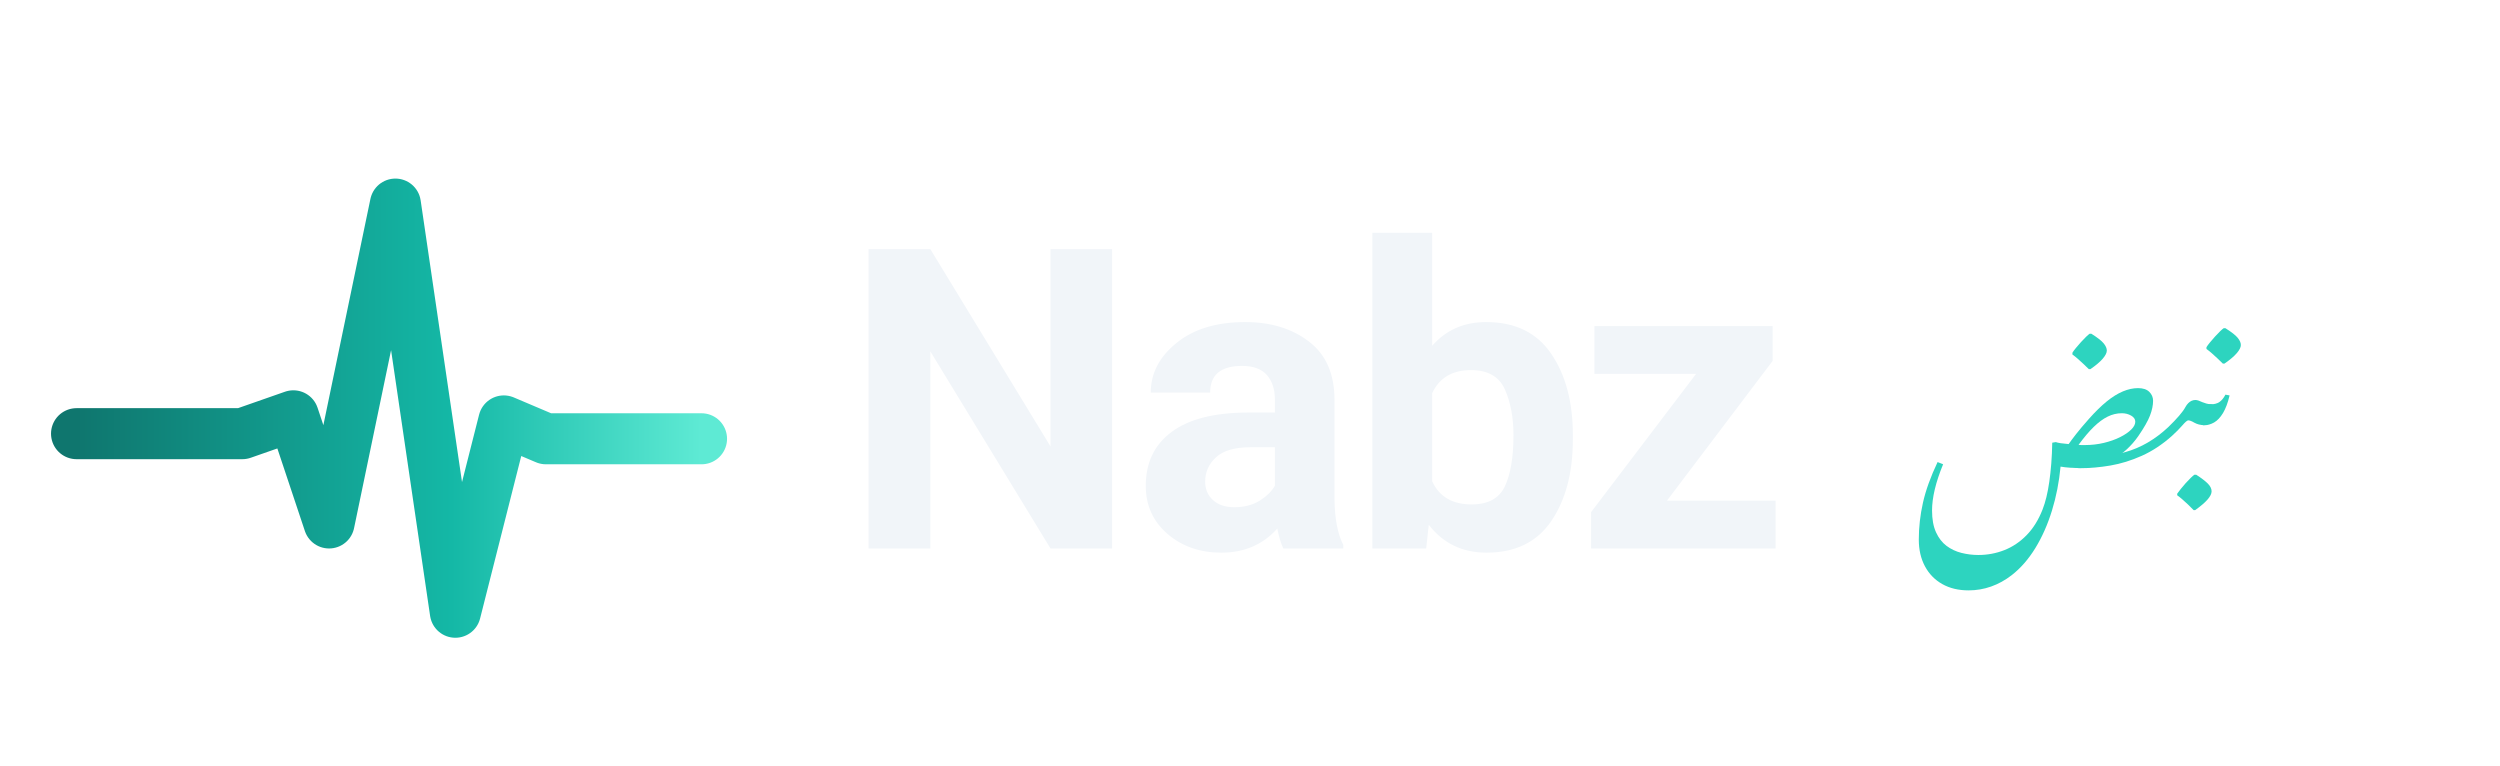
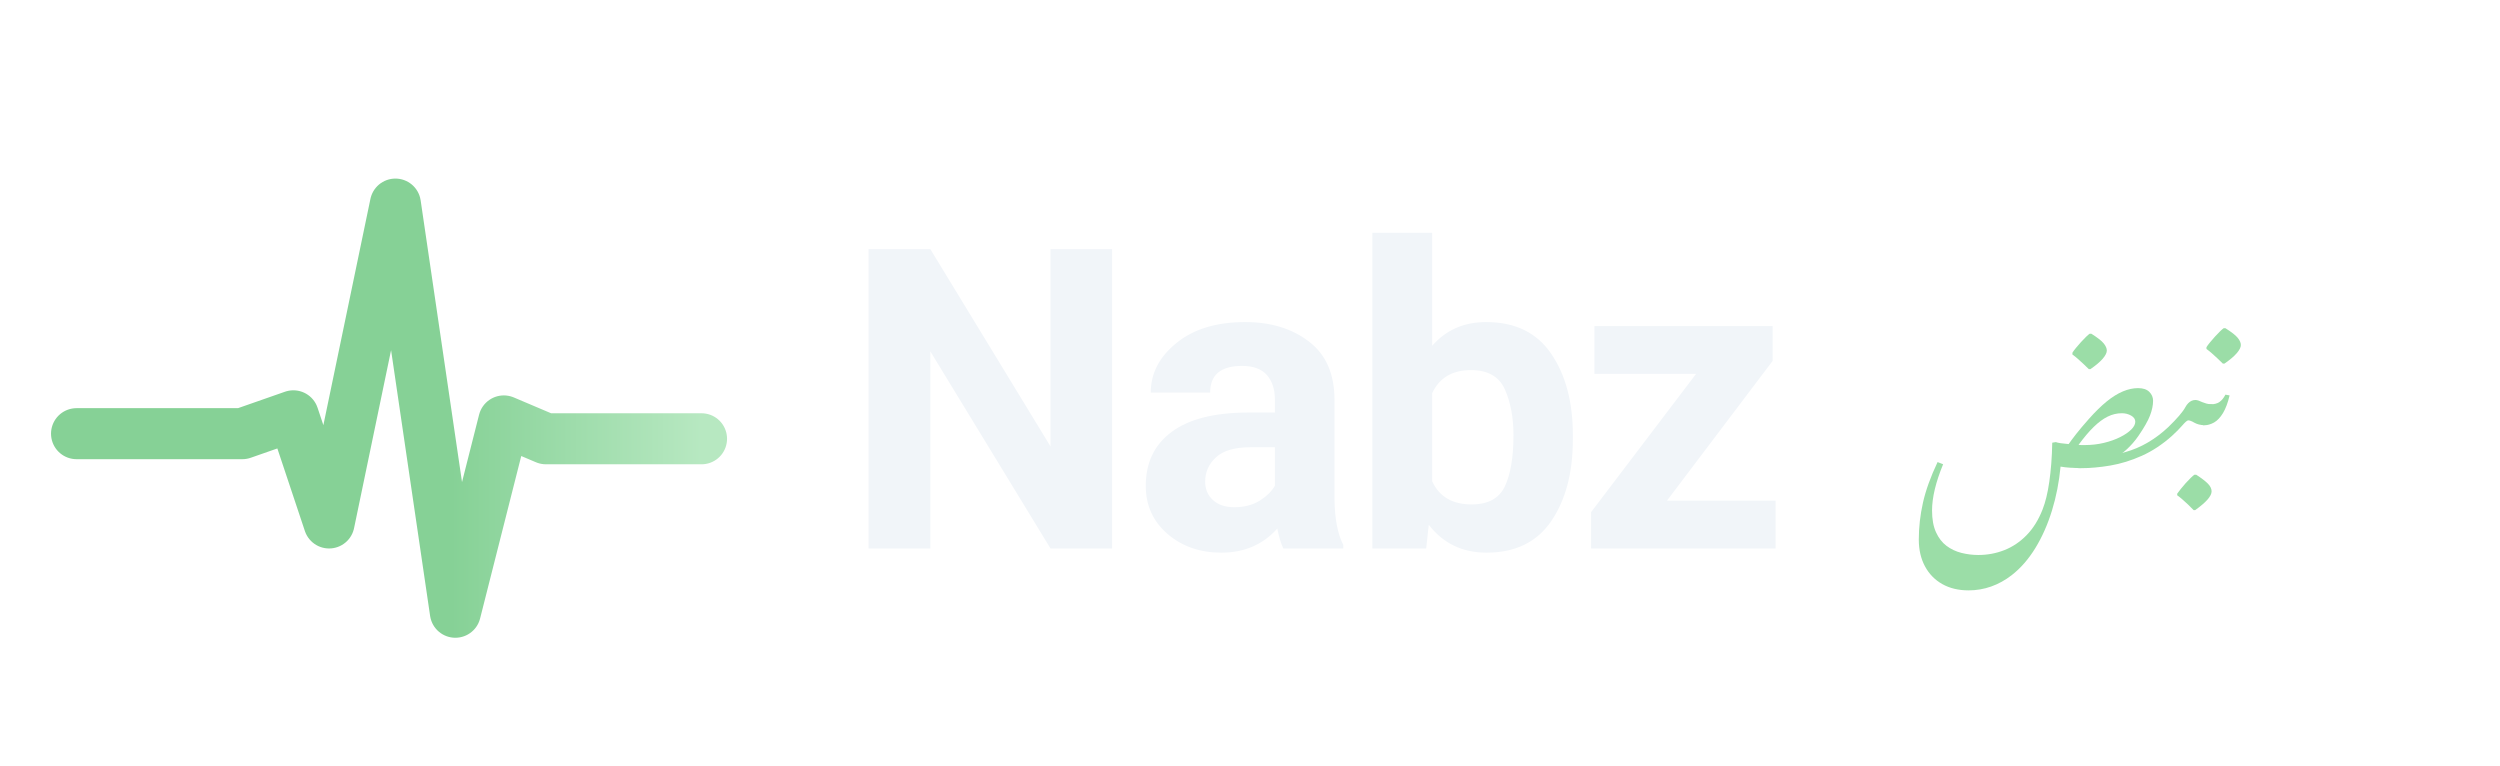
<svg xmlns="http://www.w3.org/2000/svg" viewBox="0 0 196 60" role="img" aria-label="Nabz — bilingual clinical prescriptions">
  <defs>
    <linearGradient id="nabz-pulse-dark" x1="0" y1="0" x2="1" y2="0">
-       <stop offset="0" stop-color="#0f766e" />
-       <stop offset="0.6" stop-color="#14b8a6" />
-       <stop offset="1" stop-color="#5eead4" />
+       <stop offset="0" stop-color="#86d196" />
+       <stop offset="0.6" stop-color="#86d196" />
+       <stop offset="1" stop-color="#b7e8c1" />
    </linearGradient>
  </defs>
  <path d="M6 34 H19 l4 -1.4 2.8 8.4 5.2 -25 4.7 32 3.8 -15 3.3 1.4 H55" fill="none" stroke="url(#nabz-pulse-dark)" stroke-width="4" stroke-linecap="round" stroke-linejoin="round" />
  <text x="66" y="43" font-family="'IBM Plex Sans', system-ui, -apple-system, 'Segoe UI', Roboto, sans-serif" font-size="33" font-weight="600" letter-spacing="-0.6" fill="#f1f5f9">Nabz</text>
-   <g transform="translate(150 41) scale(0.0155)" fill="#2dd4bf">
+   <g transform="translate(150 41) scale(0.0155)" fill="#9bdda7">
    <path transform="translate(892 54)" d="M-4 -832Q-18 -846 -32 -859Q-46 -872 -59.5 -884Q-73 -896 -87 -906L-87 -915Q-81 -925 -69 -939.5Q-57 -954 -43.5 -969Q-30 -984 -18 -995.5Q-6 -1007 0 -1011L9 -1011Q55 -982 71 -962.5Q87 -943 87 -926Q87 -909 66.5 -885Q46 -861 4 -832L-4 -832Z" />
    <path transform="translate(0 0)" d="M280 341Q203 341 146.5 309Q90 277 59 219Q28 161 28 84Q28 -9 49 -102.5Q70 -196 123 -308L151 -297Q123 -229 109 -170.5Q95 -112 95 -63Q95 3 115 47Q135 91 168.5 116Q202 141 244 151.5Q286 162 329 162Q398 162 460.5 137.5Q523 113 573 62Q623 11 654 -68Q665 -96 673.5 -131Q682 -166 688 -208Q694 -250 698 -299.5Q702 -349 703 -406L721 -409Q729 -406 745 -403.5Q761 -401 786 -399Q799 -418 824 -450Q849 -482 889 -527Q937 -581 979 -615Q1021 -649 1060.5 -665.5Q1100 -682 1137 -682Q1175 -682 1194 -663Q1213 -644 1213 -618Q1213 -584 1197.5 -543.5Q1182 -503 1138 -439Q1085 -363 1007.5 -320.5Q930 -278 845 -278Q817 -278 792.5 -279.5Q768 -281 745 -285Q734 -168 701.5 -62.5Q669 43 617.5 127Q566 211 498 264Q449 302 394 321.5Q339 341 280 341ZM868 -394Q918 -394 964 -405Q1010 -416 1046 -434Q1082 -452 1102.5 -472.5Q1123 -493 1123 -512Q1123 -531 1102 -543Q1081 -555 1055 -555Q1018 -555 983.5 -538Q949 -521 913 -486Q877 -451 836 -395Q843 -394 850.5 -394Q858 -394 868 -394Z" />
    <path transform="translate(1422 -252)" d="M-4 187Q-18 172 -32 159Q-46 146 -59.5 134Q-73 122 -87 112L-87 104Q-80 94 -68.5 79.5Q-57 65 -43.5 50Q-30 35 -18 23.5Q-6 12 0 8L9 8Q48 33 67.5 52.5Q87 72 87 92Q87 110 66.5 133.5Q46 157 4 187L-4 187Z" />
    <path transform="translate(844 -277)" d="M0 0Q-20 0 -29.5 -5.5Q-39 -11 -39 -23Q-39 -34 -32 -39.5Q-25 -45 -6 -45Q49 -45 107.5 -54.5Q166 -64 227 -81Q288 -98 342.5 -130Q397 -162 446 -208Q478 -239 500.5 -265Q523 -291 533 -310Q539 -321 547 -329Q555 -337 564 -341Q573 -345 583 -345Q590 -345 599 -342Q608 -339 618 -334Q628 -330 638.5 -327Q649 -324 659 -324Q672 -324 680 -313Q688 -302 688 -286Q688 -251 667 -234.5Q646 -218 626 -218Q613 -218 601 -221Q589 -224 578 -230Q568 -236 560 -239Q552 -242 547 -242Q539 -242 517.5 -217Q496 -192 464 -163Q391 -98 311.5 -62.5Q232 -27 153 -13.5Q74 0 0 0Z" />
    <path transform="translate(1570 26)" d="M-4 -832Q-18 -846 -32 -859Q-46 -872 -59.5 -884Q-73 -896 -87 -906L-87 -915Q-81 -925 -69 -939.5Q-57 -954 -43.5 -969Q-30 -984 -18 -995.5Q-6 -1007 0 -1011L9 -1011Q55 -982 71 -962.5Q87 -943 87 -926Q87 -909 66.5 -885Q46 -861 4 -832L-4 -832Z" />
    <path transform="translate(1469 -494)" d="M0 0Q-8 0 -18.5 -9Q-29 -18 -29 -39Q-29 -70 -9.5 -88Q10 -106 33 -106Q63 -106 80 -118Q97 -130 110 -155L131 -151Q118 -96 98 -62.5Q78 -29 53 -14.5Q28 0 0 0Z" />
  </g>
</svg>
